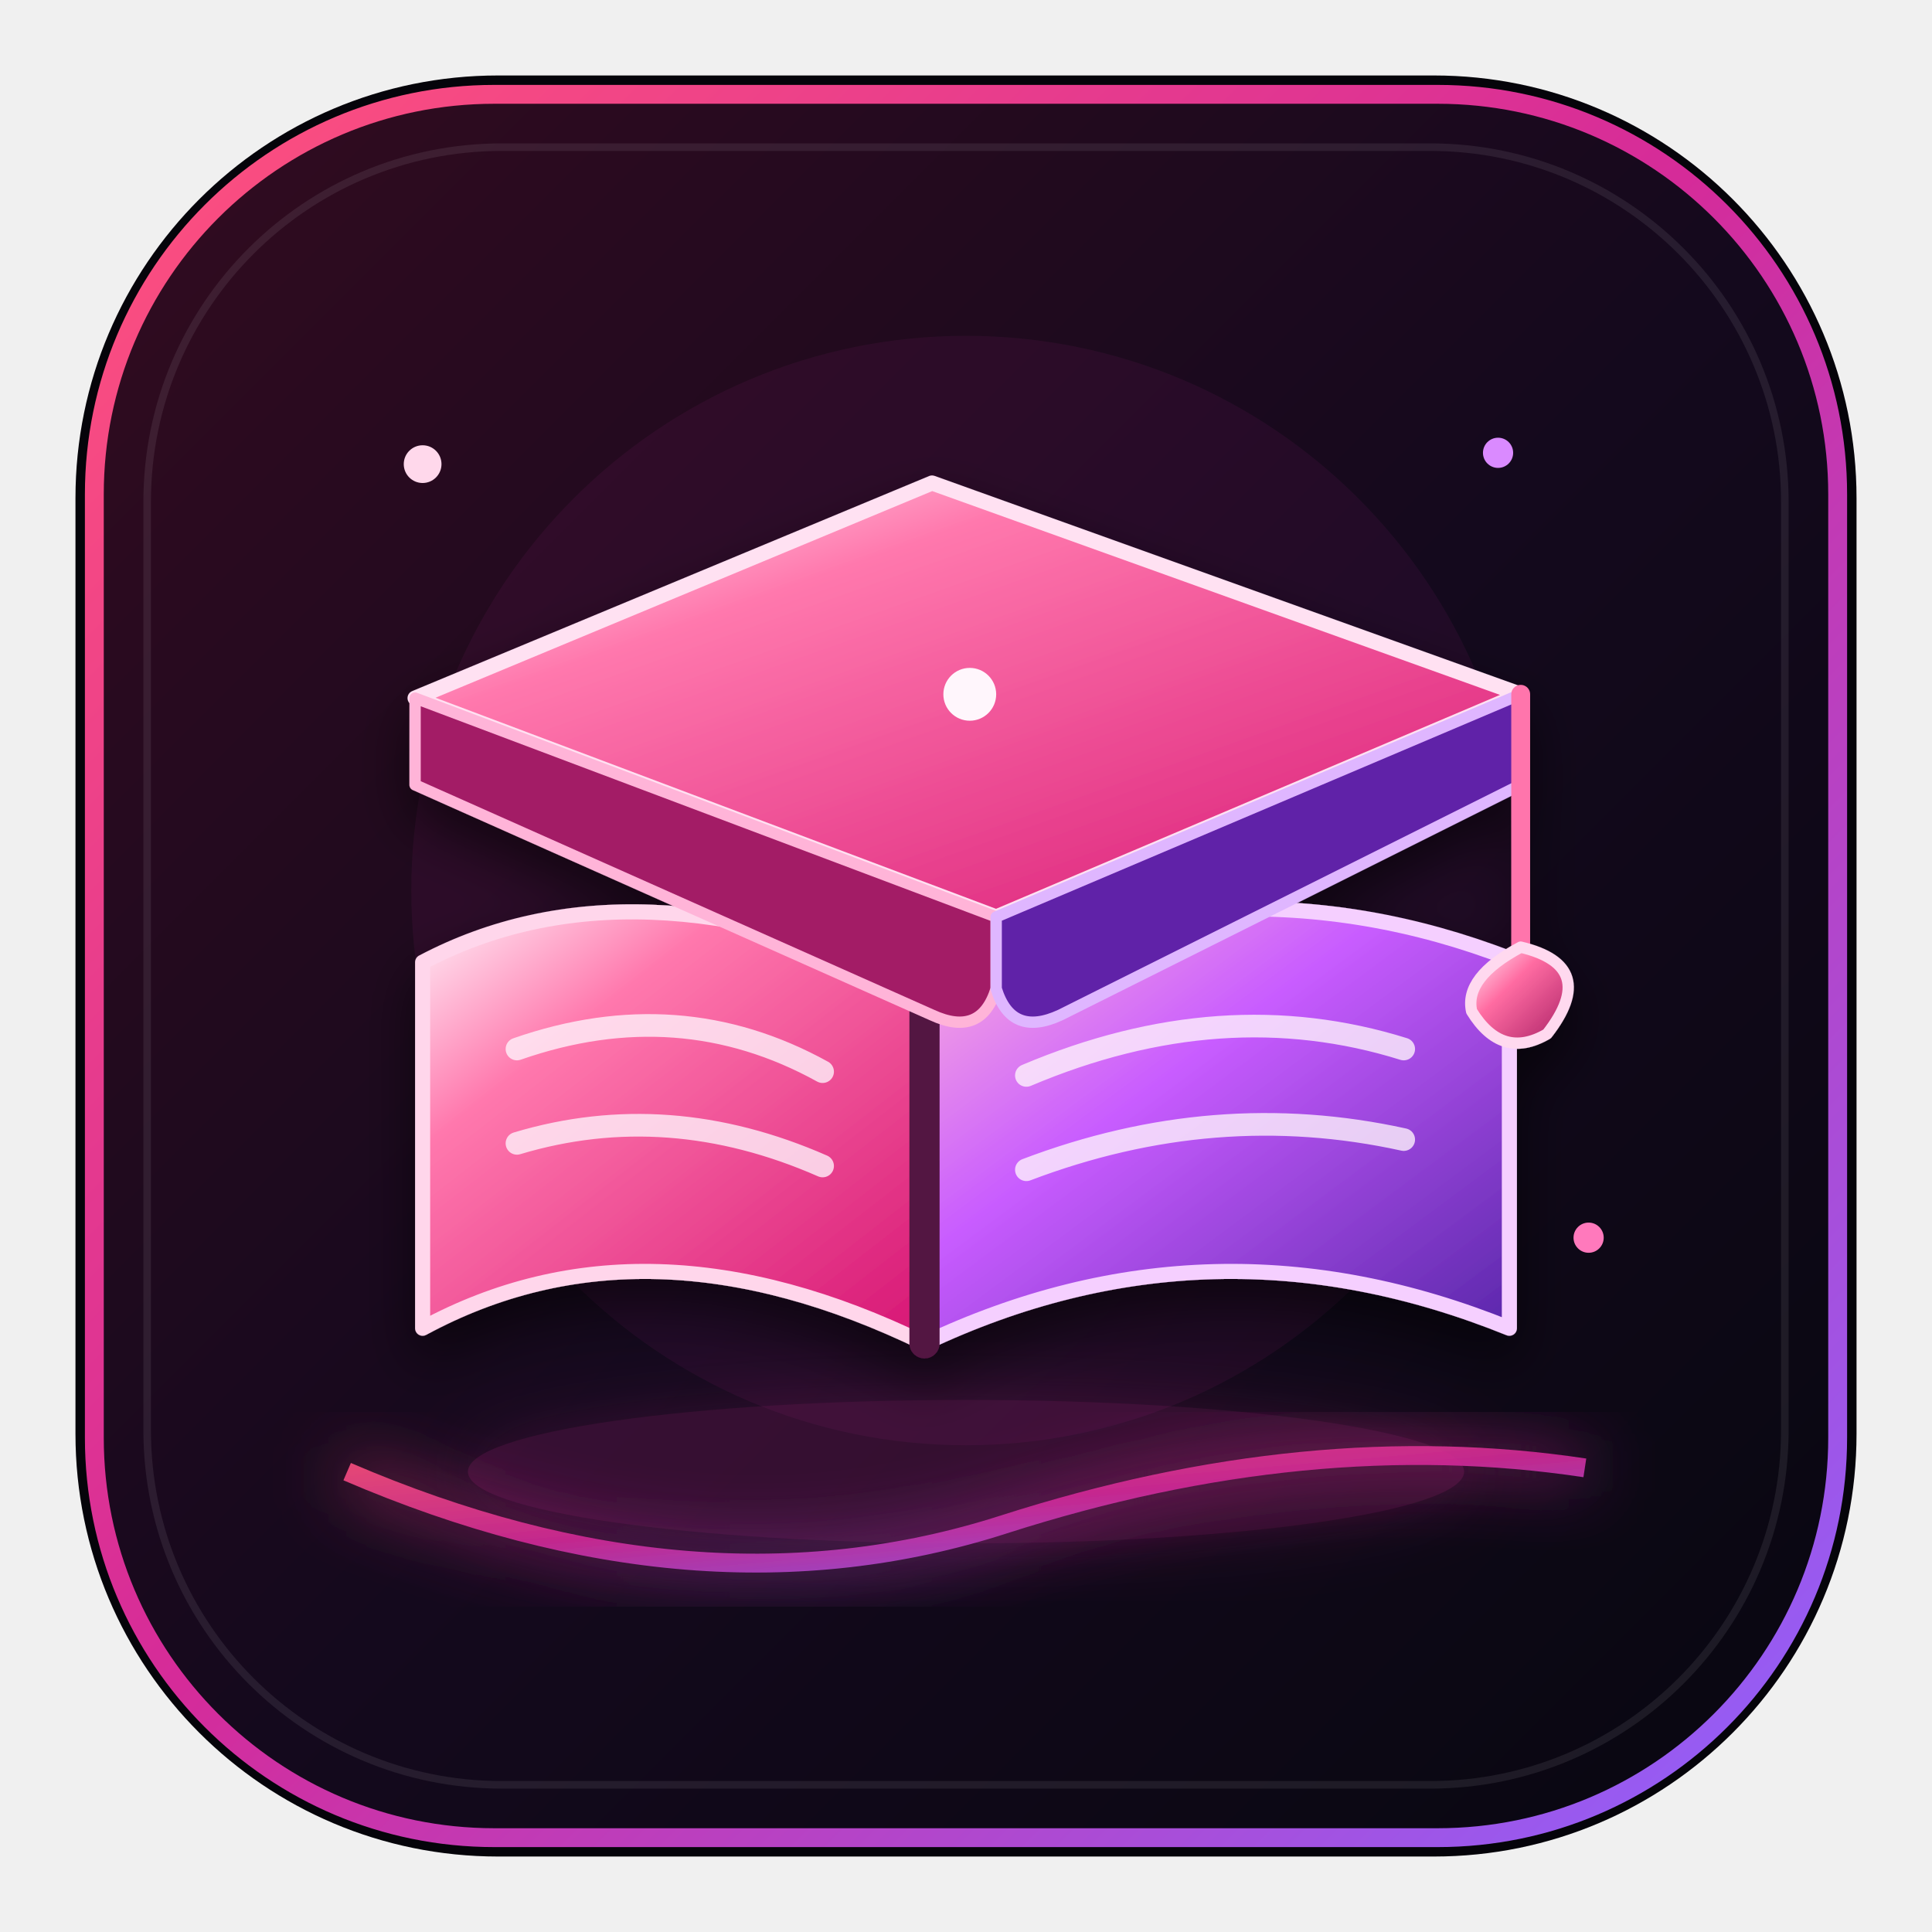
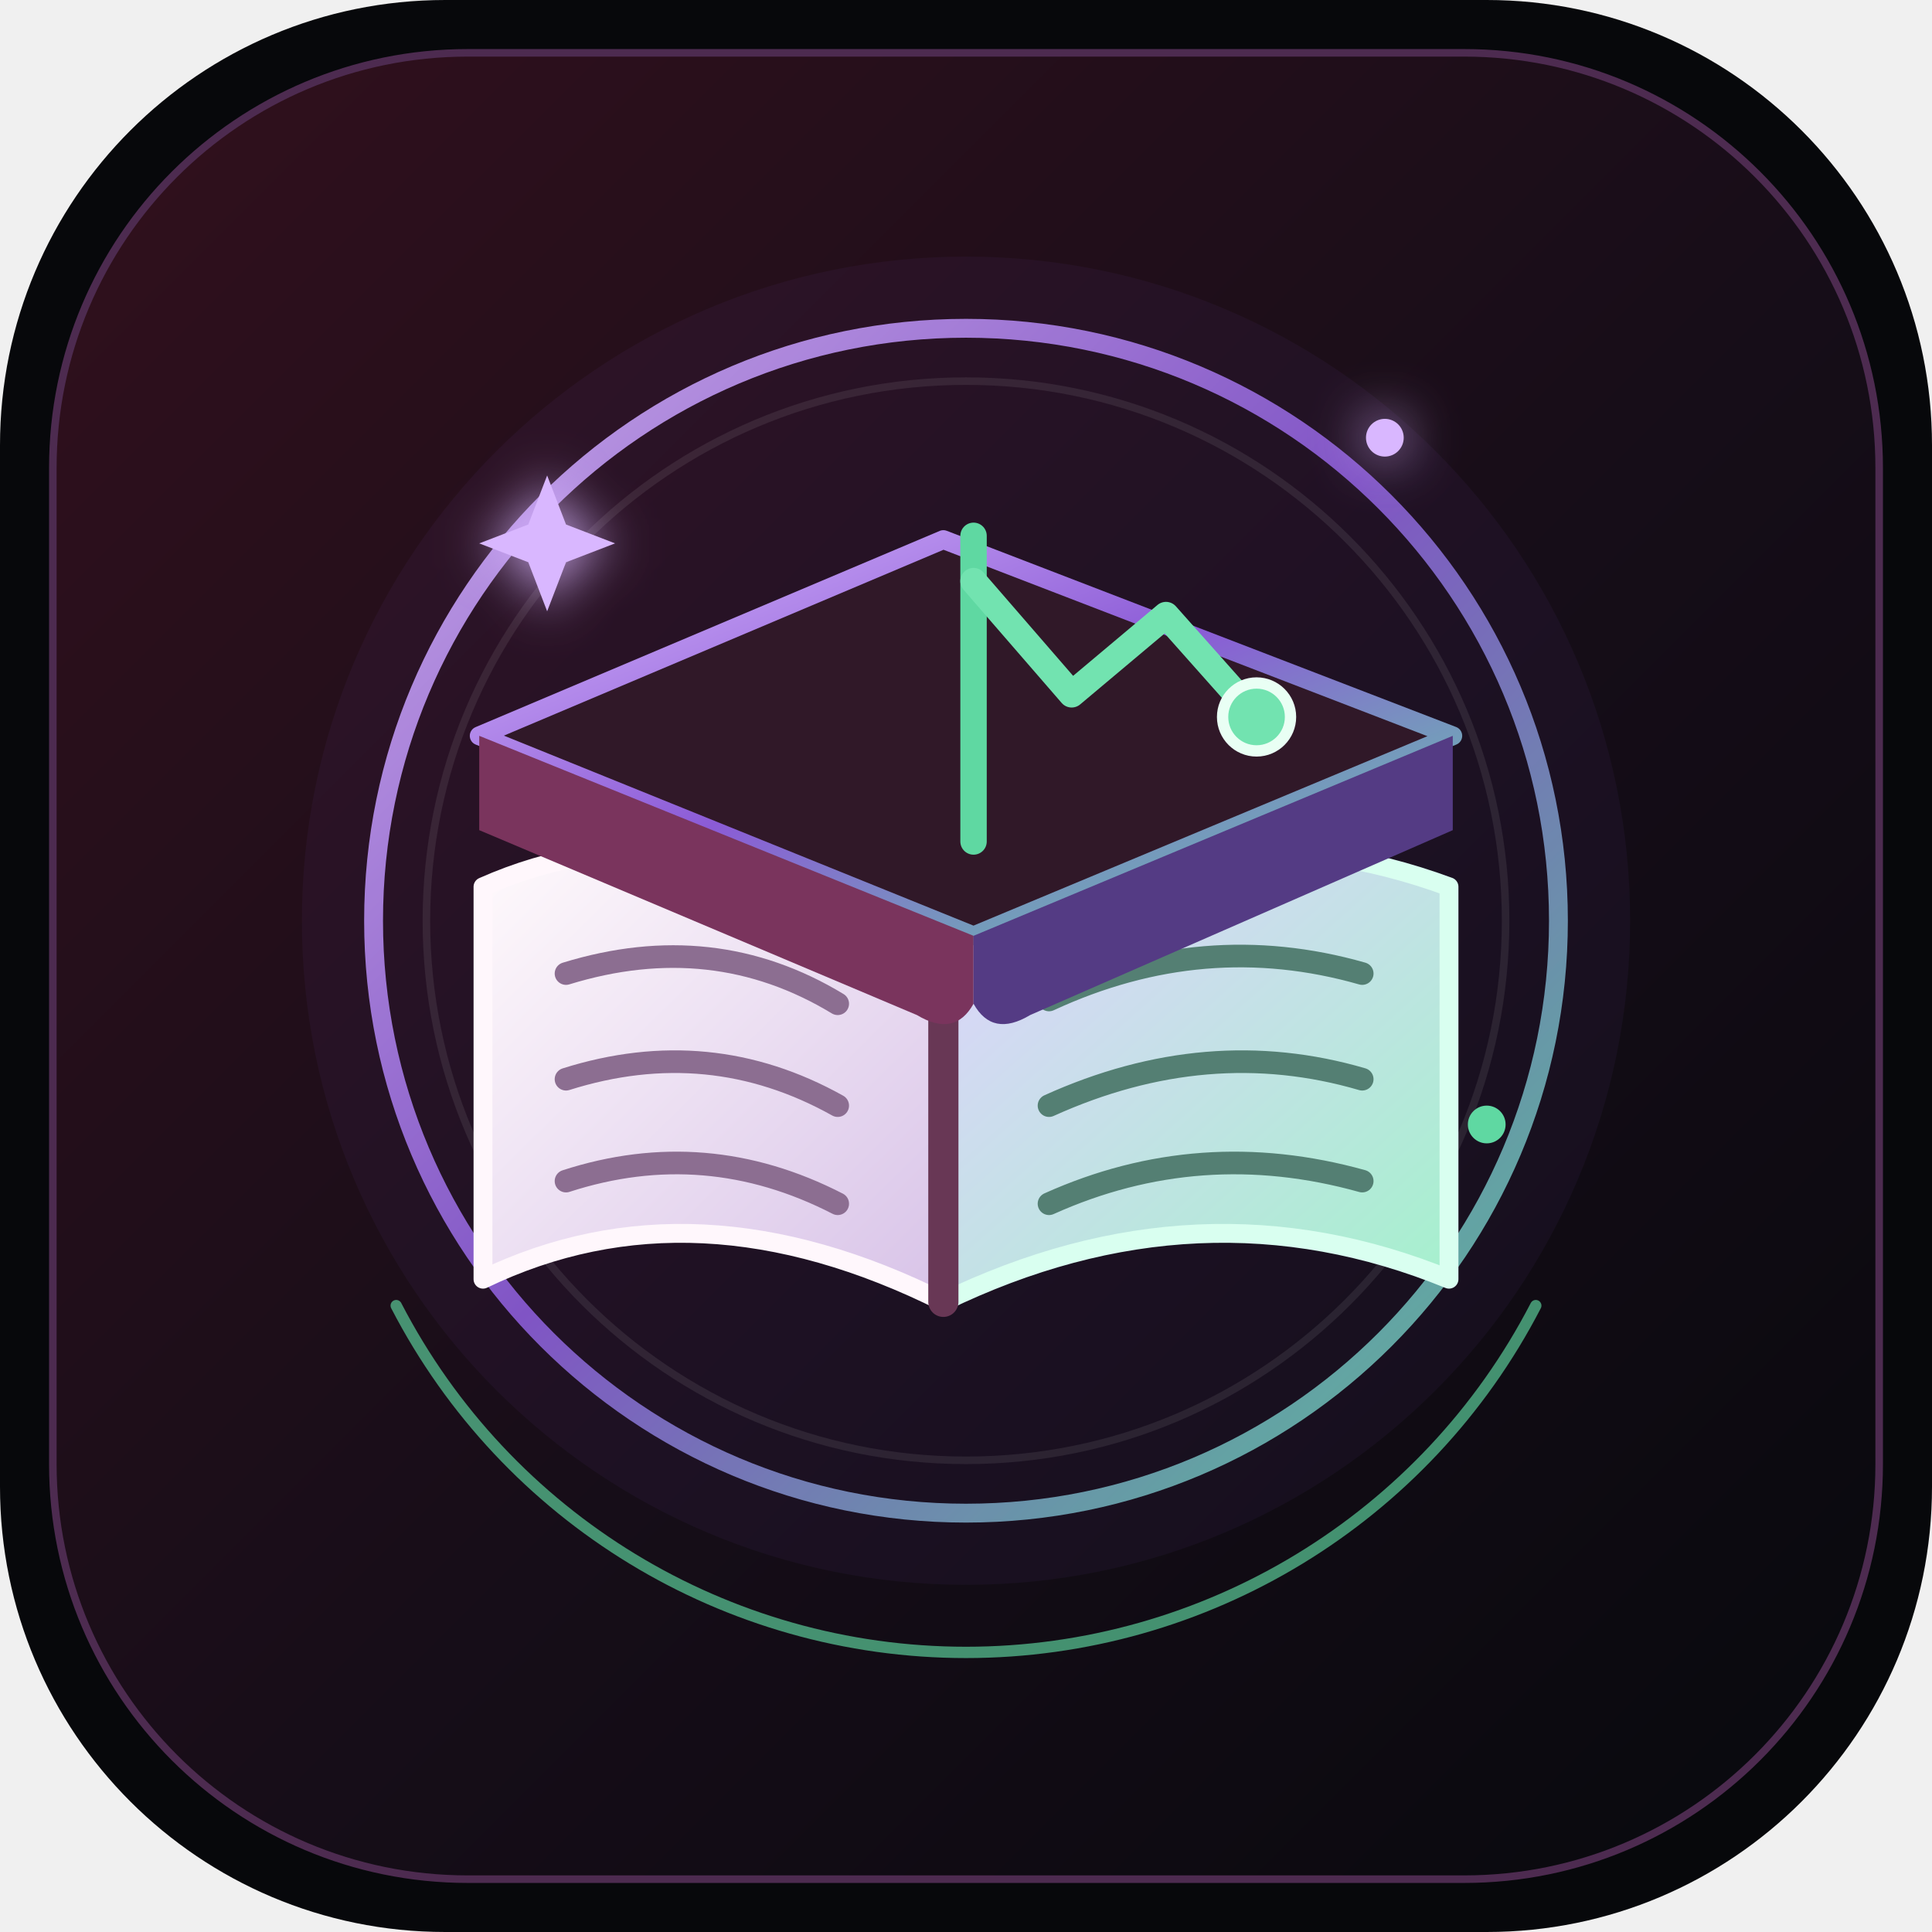
<svg xmlns="http://www.w3.org/2000/svg" width="512" height="512" viewBox="0 0 512 512">
  <defs>
    <linearGradient id="bg" x1="0" y1="0" x2="1" y2="1">
-       <stop stop-color="#330b20" />
-       <stop offset=".52" stop-color="#14091d" />
-       <stop offset="1" stop-color="#080710" />
+       <stop stop-color="#32101d" />
+       <stop offset=".55" stop-color="#160d18" />
+       <stop offset="1" stop-color="#08090d" />
    </linearGradient>
-     <linearGradient id="rim" x1="0" y1="0" x2="1" y2="1">
-       <stop stop-color="#ff527d" />
-       <stop offset=".48" stop-color="#d52b99" />
-       <stop offset="1" stop-color="#8e62ff" />
+     <linearGradient id="ring" x1="0" y1="0" x2="1" y2="1">
+       <stop stop-color="#d9b7ff" />
+       <stop offset=".48" stop-color="#8b5bd6" />
+       <stop offset="1" stop-color="#5fd8a2" />
    </linearGradient>
-     <linearGradient id="pink" x1="0" y1="0" x2="0.9" y2="1">
-       <stop stop-color="#fff0f8" />
-       <stop offset=".3" stop-color="#ff78ad" />
-       <stop offset="1" stop-color="#d91c78" />
+     <linearGradient id="pageL" x1="0" y1="0" x2="1" y2="1">
+       <stop stop-color="#fffafc" />
+       <stop offset="1" stop-color="#d8c3e8" />
    </linearGradient>
-     <linearGradient id="purple" x1="0" y1="0" x2="1" y2="1">
-       <stop stop-color="#ffb3db" />
-       <stop offset=".4" stop-color="#c85cff" />
-       <stop offset="1" stop-color="#5826a9" />
+     <linearGradient id="pageR" x1="0" y1="0" x2="1" y2="1">
+       <stop stop-color="#e2d2ff" />
+       <stop offset="1" stop-color="#a4f1cc" />
    </linearGradient>
-     <linearGradient id="gold" x1="0" y1="0" x2="1" y2="1">
-       <stop stop-color="#fff1fa" />
-       <stop offset=".4" stop-color="#ff6ca2" />
-       <stop offset="1" stop-color="#a91f65" />
-     </linearGradient>
-     <filter id="glow" x="-40%" y="-40%" width="180%" height="180%">
-       <feGaussianBlur stdDeviation="9" result="b" />
+     <filter id="softGlow" x="-50%" y="-50%" width="200%" height="200%">
+       <feGaussianBlur stdDeviation="7" result="blur" />
      <feMerge>
-         <feMergeNode in="b" />
-         <feMergeNode in="SourceGraphic" />
-       </feMerge>
-     </filter>
-     <filter id="shadow" x="-30%" y="-30%" width="160%" height="160%">
-       <feGaussianBlur in="SourceAlpha" stdDeviation="7" />
-       <feOffset dy="7" />
-       <feComponentTransfer>
-         <feFuncA type="linear" slope=".55" />
-       </feComponentTransfer>
-       <feMerge>
-         <feMergeNode />
+         <feMergeNode in="blur" />
        <feMergeNode in="SourceGraphic" />
      </feMerge>
    </filter>
  </defs>
-   <rect x="20" y="20" width="472" height="472" rx="112" fill="#05040a" />
-   <rect x="25" y="25" width="462" height="462" rx="106" fill="url(#bg)" stroke="url(#rim)" stroke-width="5" />
-   <rect x="39" y="39" width="434" height="434" rx="94" fill="none" stroke="#ffffff" stroke-opacity=".08" stroke-width="2" />
-   <circle cx="256" cy="236" r="147" fill="#c52b9f" opacity=".08" />
-   <ellipse cx="256" cy="390" rx="132" ry="19" fill="#d52a93" opacity=".18" filter="url(#glow)" />
-   <g filter="url(#shadow)" stroke-linejoin="round" stroke-linecap="round">
-     <path d="M112 255 Q167 226 245 260 L245 356 Q171 320 112 352 Z" fill="url(#pink)" stroke="#ffd6eb" stroke-width="4" />
-     <path d="M245 260 Q325 225 400 254 L400 352 Q321 320 245 356 Z" fill="url(#purple)" stroke="#f5cfff" stroke-width="4" />
-     <path d="M245 260 L245 356" stroke="#521443" stroke-width="8" />
-     <path d="M137 278 Q180 263 218 284 M137 303 Q177 291 218 309 M272 285 Q324 263 372 278 M272 310 Q322 291 372 302" fill="none" stroke="#fff5fc" stroke-opacity=".78" stroke-width="6" />
-     <path d="M110 185 L247 128 L403 184 L264 243 Z" fill="url(#pink)" stroke="#ffe1f2" stroke-width="4" />
-     <path d="M110 185 L264 243 L264 262 Q260 275 247 269 L110 208 Z" fill="#a31d66" stroke="#ffb4d8" stroke-width="3" />
-     <path d="M403 184 L264 243 L264 262 Q268 275 281 269 L403 208 Z" fill="#6122a8" stroke="#dfb6ff" stroke-width="3" />
-     <path d="M403 184 L403 252" stroke="#ff75ac" stroke-width="5" />
-     <path d="M403 251 Q424 256 410 274 Q398 281 390 268 Q388 259 403 251" fill="url(#gold)" stroke="#ffd9ef" stroke-width="3" />
-     <circle cx="257" cy="184" r="7" fill="#fff6fc" />
+   <rect width="512" height="512" rx="118" fill="#07080b" />
+   <rect x="14" y="14" width="484" height="484" rx="110" fill="url(#bg)" stroke="#4d2b50" stroke-width="2" />
+   <circle cx="256" cy="244" r="176" fill="#8b5bd6" opacity=".055" />
+   <circle cx="256" cy="244" r="157" fill="none" stroke="url(#ring)" stroke-width="5" opacity=".9" />
+   <circle cx="256" cy="244" r="143" fill="none" stroke="#ffffff" stroke-opacity=".08" stroke-width="2" />
+   <path d="M105 346 A170 170 0 0 0 407 346" fill="none" stroke="#5fd8a2" stroke-width="3" stroke-linecap="round" opacity=".65" />
+   <g stroke-linejoin="round" stroke-linecap="round">
+     <path d="M128 235 Q182 211 250 246 L250 345 Q184 312 128 339 Z" fill="url(#pageL)" stroke="#fff7fc" stroke-width="5" />
+     <path d="M250 246 Q319 211 384 235 L384 339 Q318 312 250 345 Z" fill="url(#pageR)" stroke="#d9fff0" stroke-width="5" />
+     <path d="M250 246 L250 345" stroke="#683755" stroke-width="8" />
+     <path d="M150 258 Q189 246 222 266 M150 286 Q188 274 222 293 M150 313 Q187 301 222 319" fill="none" stroke="#8c6e91" stroke-width="6" />
+     <path d="M278 265 Q319 246 361 258 M278 293 Q320 274 361 286 M278 319 Q318 301 361 313" fill="none" stroke="#547f73" stroke-width="6" />
+     <path d="M127 195 L250 143 L385 195 L258 248 Z" fill="#301828" stroke="url(#ring)" stroke-width="5" />
+     <path d="M127 195 L258 248 L258 266 Q253 275 243 269 L127 220 Z" fill="#7a345d" />
+     <path d="M385 195 L258 248 L258 266 Q263 275 273 269 L385 220 Z" fill="#543b84" />
+     <path d="M258 142 L258 223" stroke="#5fd8a2" stroke-width="7" />
+     <path d="M258 154 L284 184 L309 163 L333 190" fill="none" stroke="#72e3b0" stroke-width="7" />
+     <circle cx="333" cy="190" r="9" fill="#72e3b0" stroke="#e9fff4" stroke-width="3" />
  </g>
-   <path d="M92 390 Q185 430 266 404 T420 389" fill="none" stroke="url(#rim)" stroke-width="5" opacity=".9" filter="url(#glow)" />
-   <circle cx="112" cy="123" r="5" fill="#ffd8eb" />
-   <circle cx="397" cy="120" r="4" fill="#da8aff" />
-   <circle cx="421" cy="328" r="4" fill="#ff79bc" />
+   <g fill="#d9b7ff" filter="url(#softGlow)">
+     <path d="M145 126 l5 13 13 5 -13 5 -5 13 -5 -13 -13 -5 13 -5z" />
+     <circle cx="367" cy="116" r="5" />
+   </g>
+   <circle cx="394" cy="298" r="5" fill="#5fd8a2" />
</svg>
